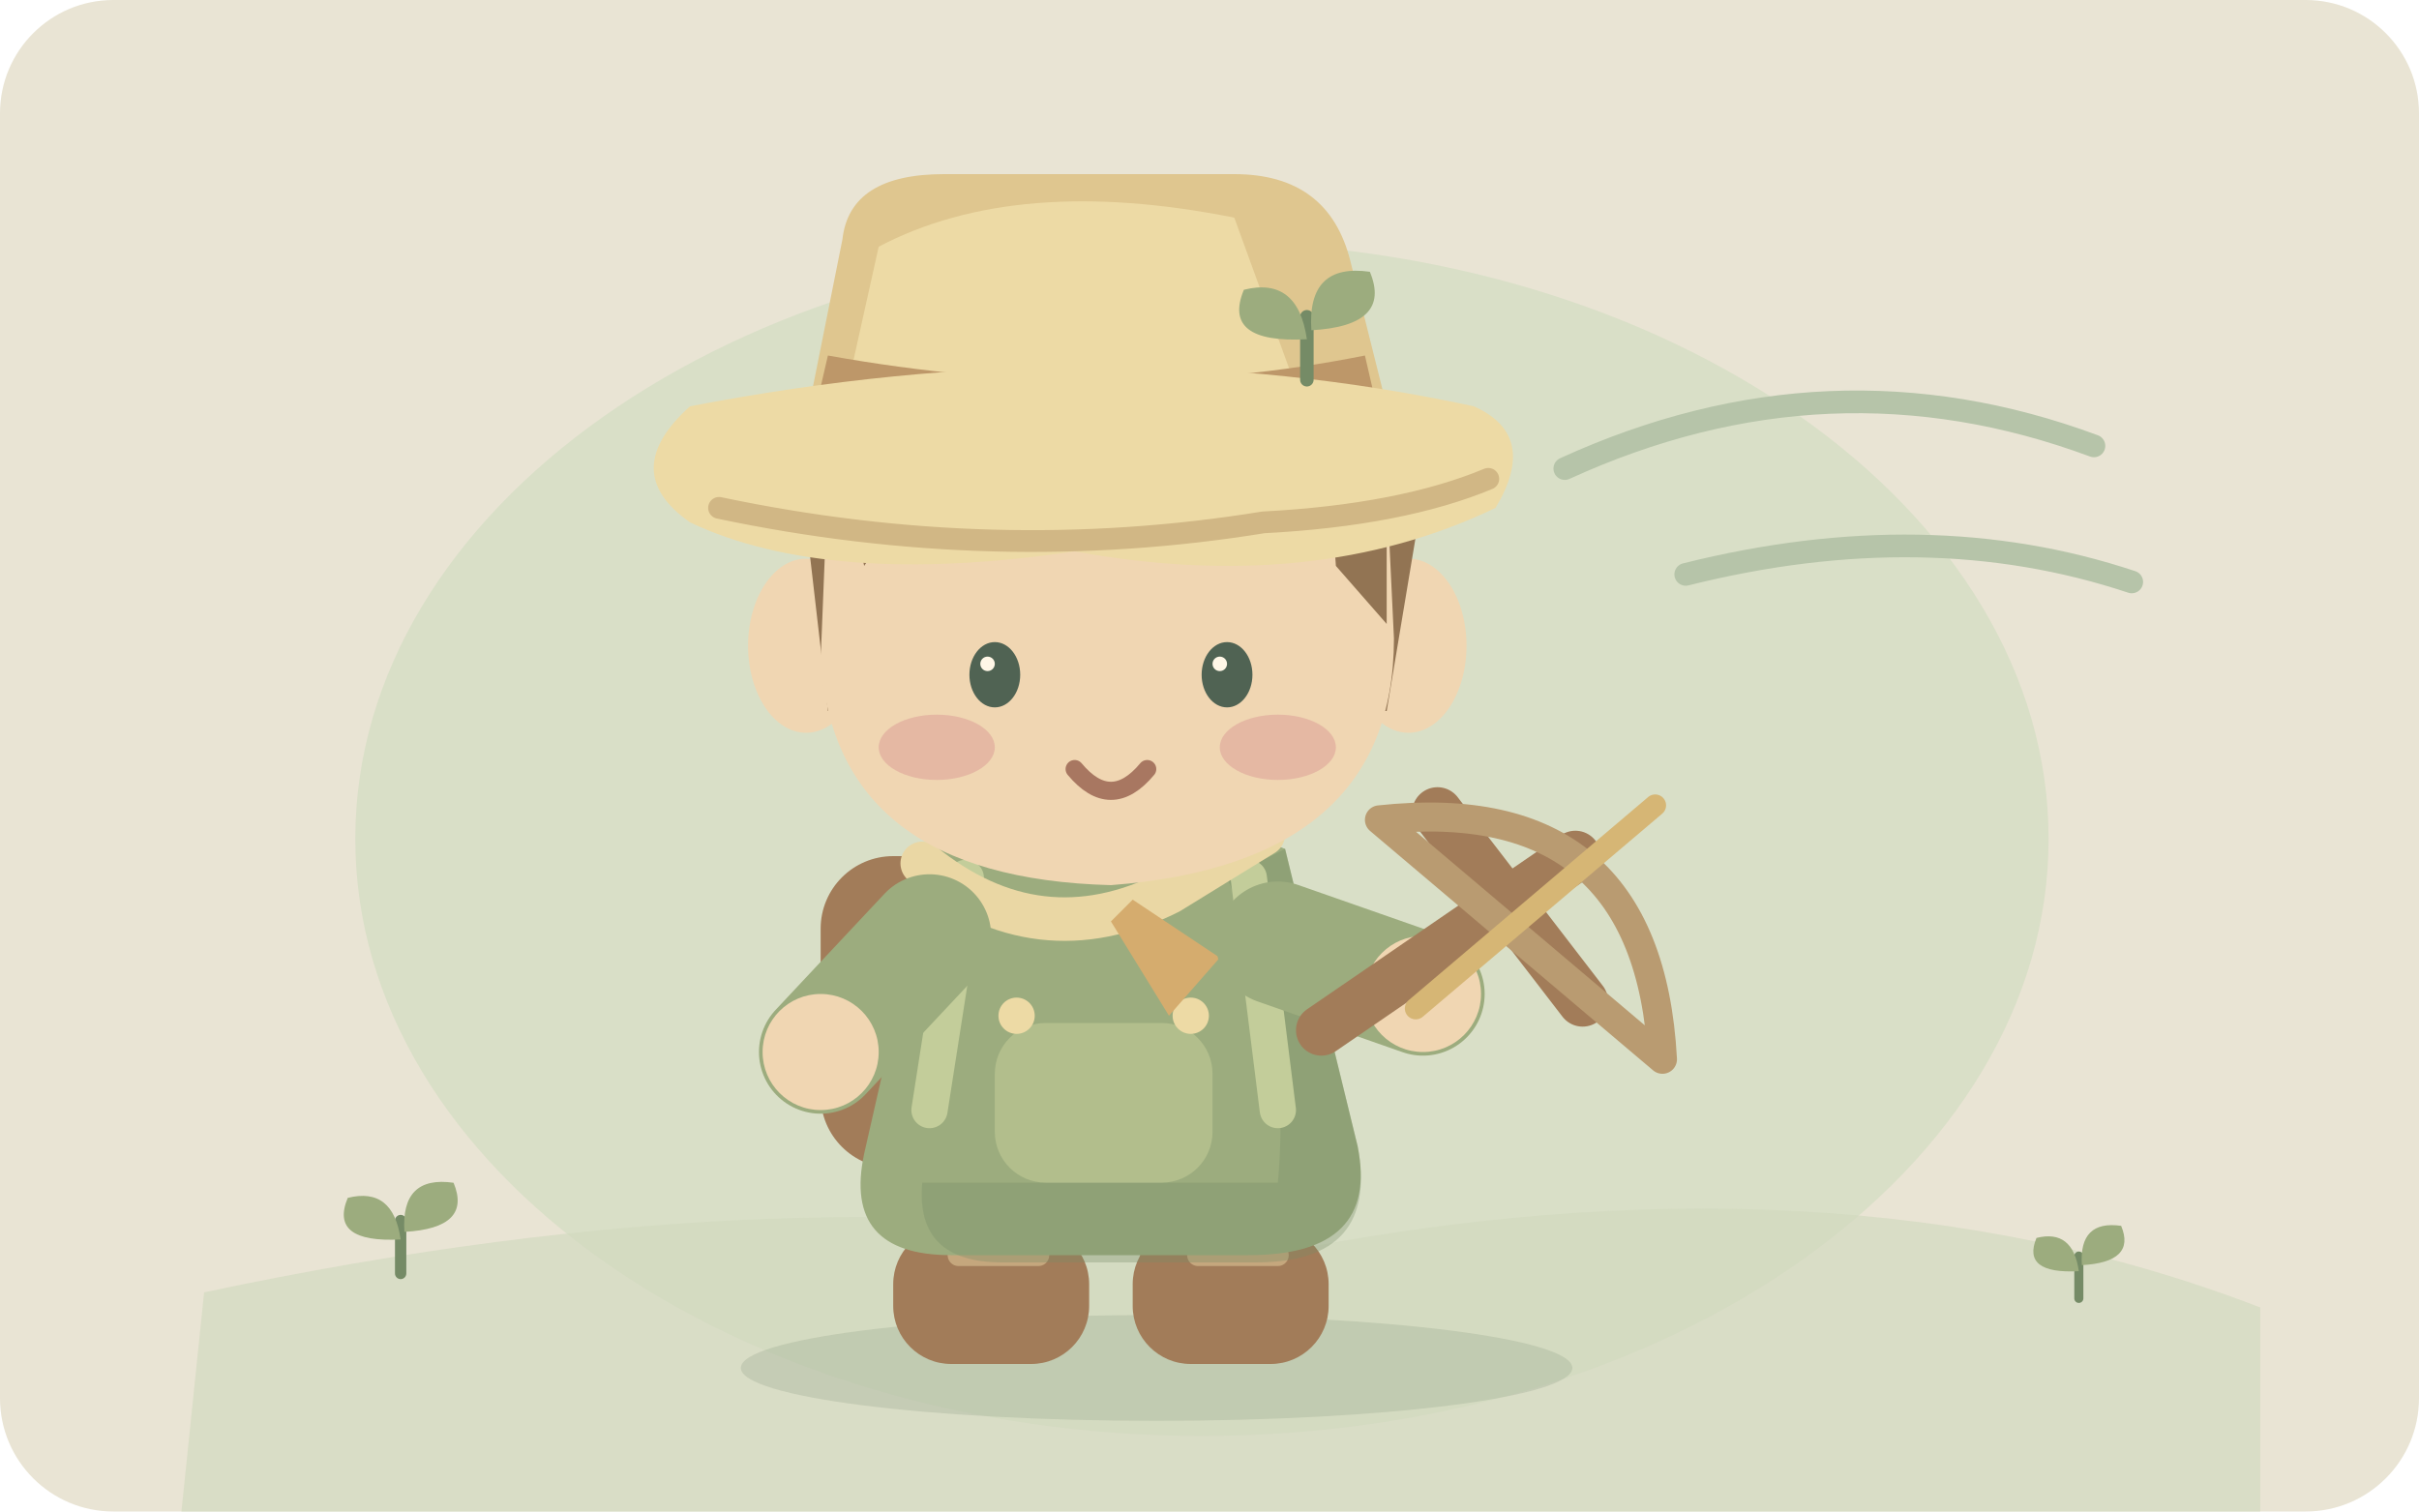
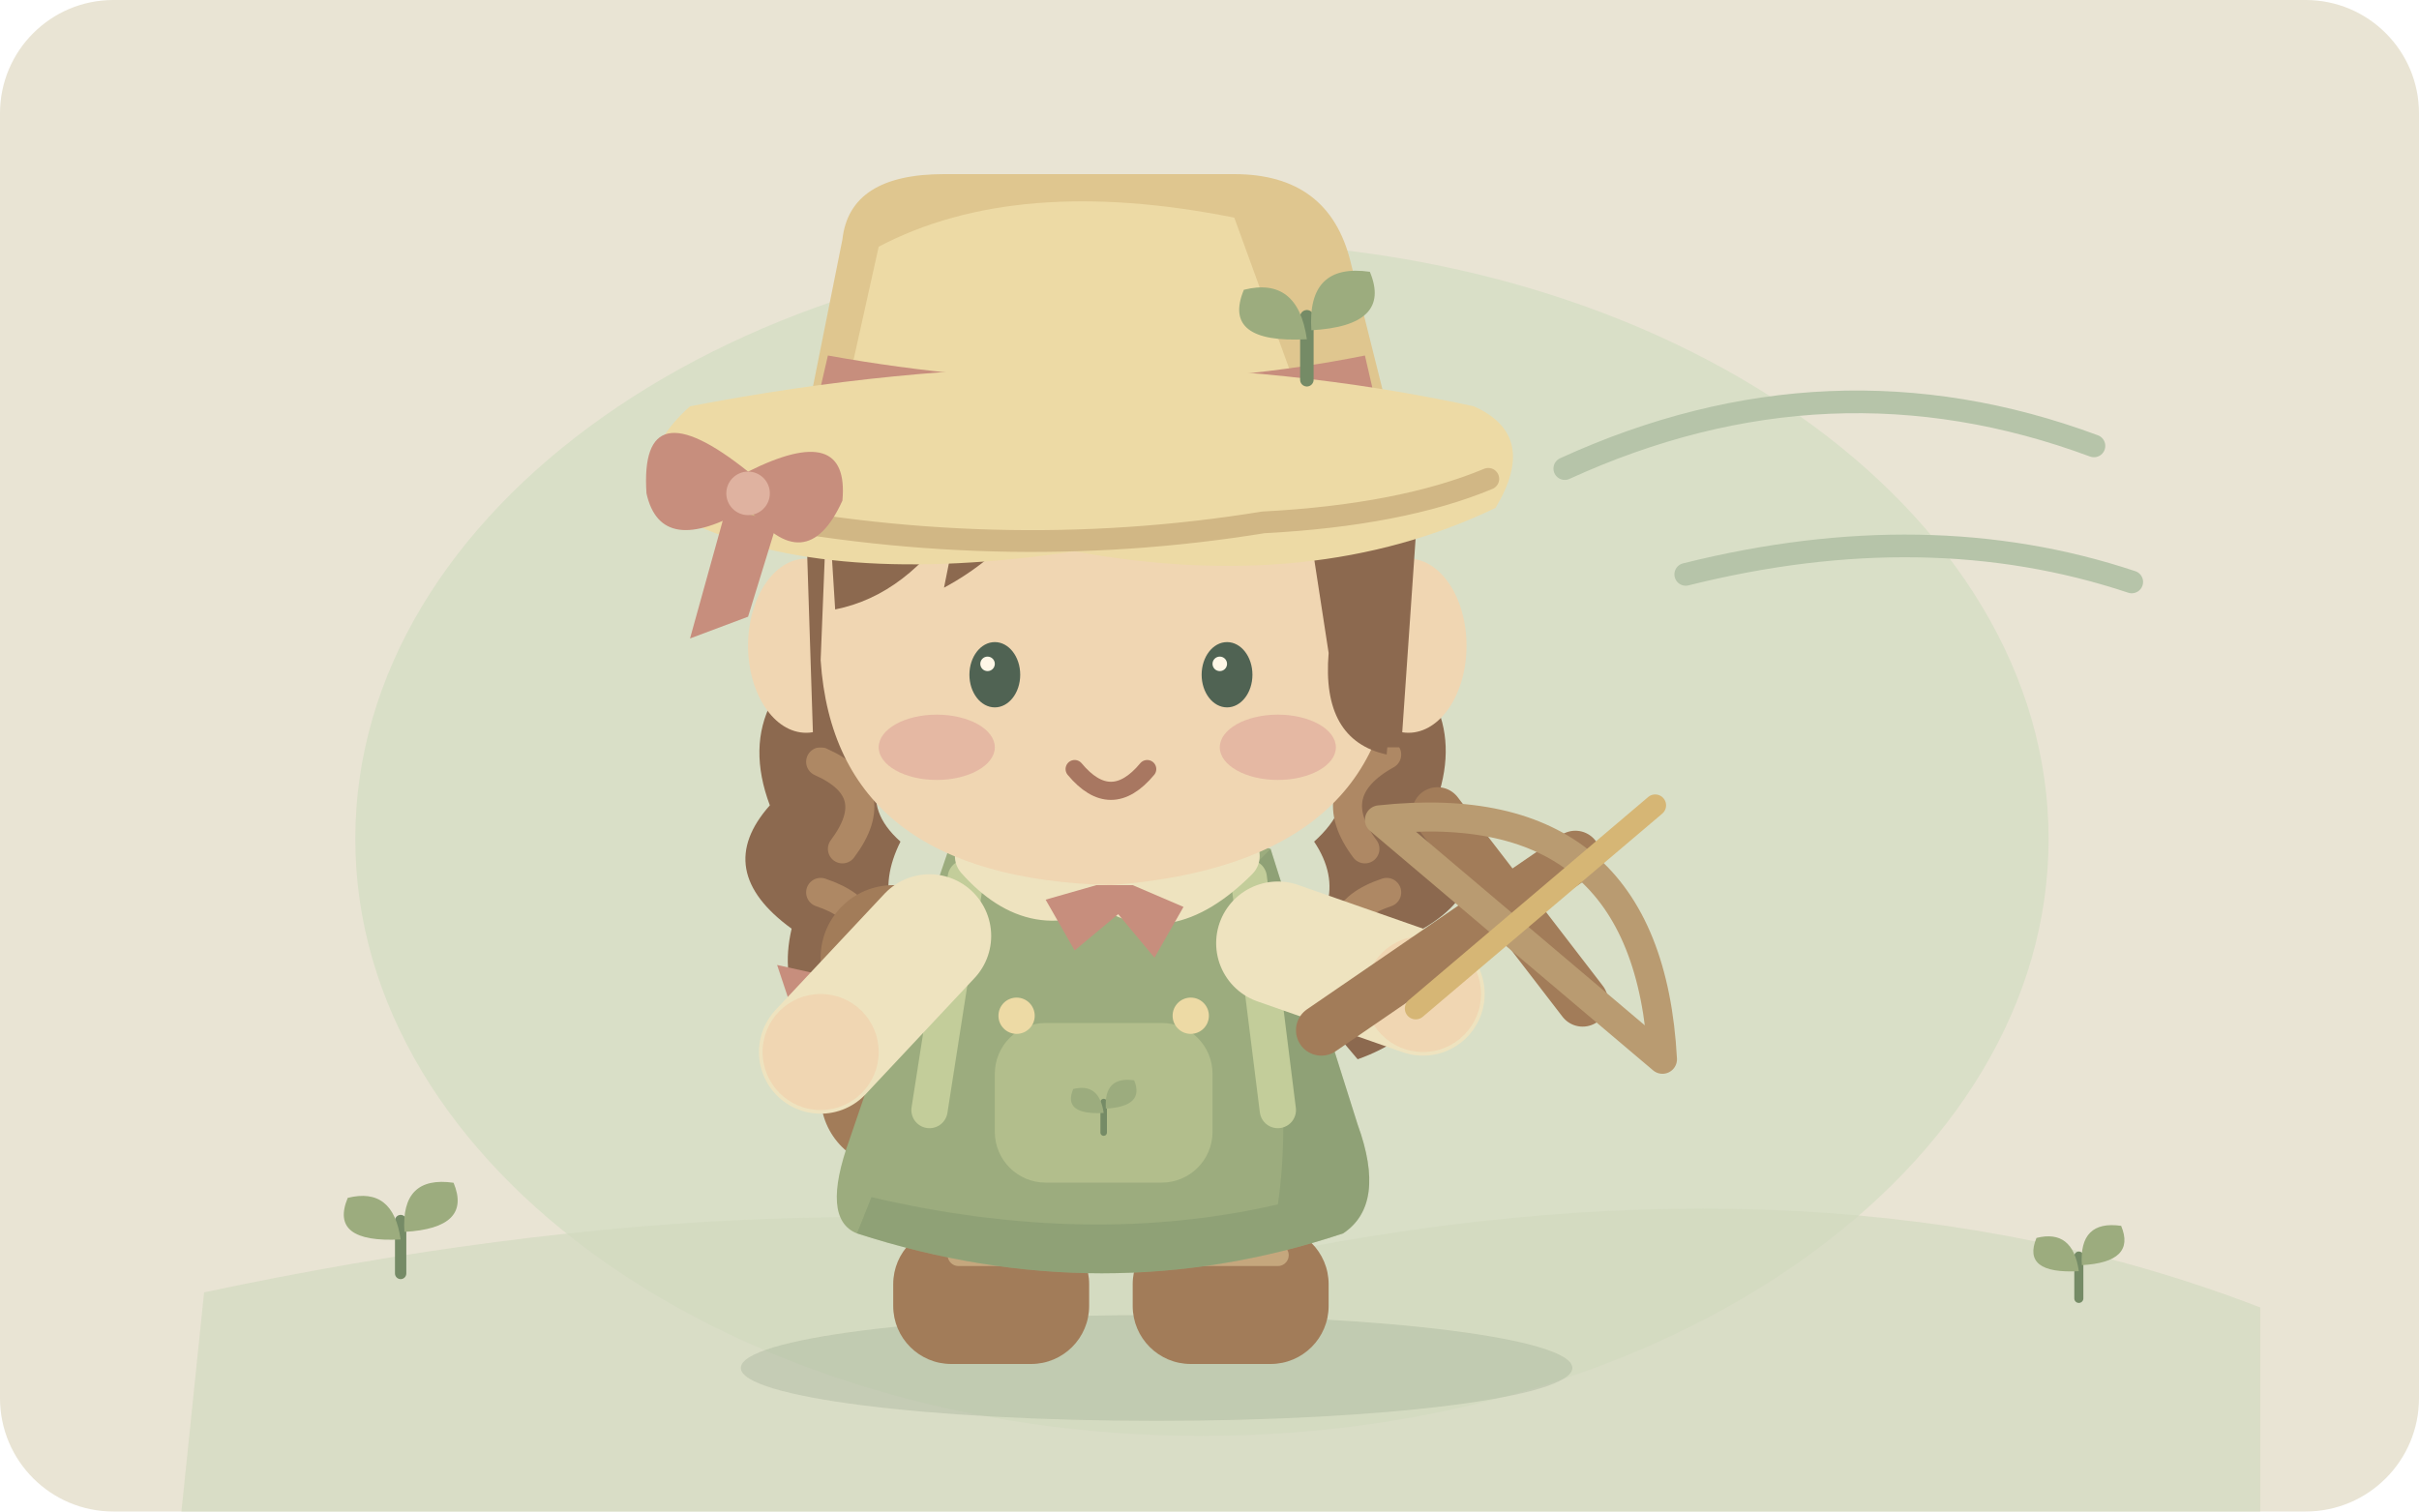
<svg xmlns="http://www.w3.org/2000/svg" width="320" height="200" viewBox="0 0 320 200">
  <rect x="0" y="0" width="320" height="200" rx="15" fill="#e9e4d4" />
  <ellipse cx="159" cy="111" rx="112" ry="79" fill="#d9dfc7" />
  <path d="M27 171Q107 154 168 166Q242 151 299 173V200H24Z" fill="#d1d9be" opacity=".65" />
  <g transform="translate(53 165) scale(0.5)">
    <path d="M0 7V-7" fill="none" stroke="#758b66" stroke-width="3" stroke-linecap="round" stroke-linejoin="round" />
    <path d="M0-2Q-19-1-14-13Q-2-16 0-2M1-4Q0-19 14-17Q19-5 1-4" fill="#9cac7e" />
  </g>
  <g transform="translate(275 169) scale(0.4)">
    <path d="M0 7V-7" fill="none" stroke="#758b66" stroke-width="3" stroke-linecap="round" stroke-linejoin="round" />
    <path d="M0-2Q-19-1-14-13Q-2-16 0-2M1-4Q0-19 14-17Q19-5 1-4" fill="#9cac7e" />
  </g>
  <path d="M207 62Q242 46 277 59M223 76Q255 68 282 77" fill="none" stroke="#b6c4a9" stroke-width="3" stroke-linecap="round" stroke-linejoin="round" />
  <ellipse cx="153" cy="181" rx="55" ry="7" fill="#5b7057" opacity=".16" />
  <g transform="translate(50 0) scale(.96)">
-     <rect x="61" y="118" width="31" height="43" rx="10" fill="#a27c59" />
-     <rect x="76" y="156" width="20" height="29" rx="8" fill="#b29a76" />
-     <rect x="105" y="156" width="20" height="29" rx="8" fill="#b29a76" />
+     <path d="M67 86Q48 95 54 111Q46 120 57 128Q54 141 68 146L77 133Q67 126 72 116Q63 108 78 98Z" fill="#8c694f" />
+     <path d="M134 86Q151 95 146 110Q156 121 144 128Q149 141 135 146L124 133Q135 125 129 116Q139 107 124 98Z" fill="#8c694f" />
+     <path d="M61 105Q70 109 64 117M61 123Q70 126 66 134M139 104Q130 109 136 117M139 123Q130 126 135 134" fill="none" stroke="#ae8864" stroke-width="4" stroke-linecap="round" stroke-linejoin="round" />
+     <path d="M64 135 55 133 58 142 67 140 74 145 77 137 68 135Z" fill="#c78e7d" />
+     <path d="M135 135 126 137 129 145 137 140 145 143 147 134 138 135Z" fill="#c78e7d" />
+     <rect x="61" y="122" width="31" height="39" rx="10" fill="#a27c59" />
+     <rect x="77" y="157" width="18" height="28" rx="8" fill="#eee3bf" />
+     <rect x="107" y="157" width="18" height="28" rx="8" fill="#eee3bf" />
    <rect x="71" y="169" width="27" height="19" rx="8" fill="#a27c59" />
    <rect x="104" y="169" width="27" height="19" rx="8" fill="#a27c59" />
    <path d="M80 173H91M113 173H124" fill="none" stroke="#c5a77d" stroke-width="3" stroke-linecap="round" stroke-linejoin="round" />
-     <path d="M77 115Q100 107 125 117L135 158Q138 173 120 173H79Q64 173 67 159Z" fill="#9cac7e" />
-     <path d="M117 121Q126 141 124 163H75Q74 174 86 174H121Q138 174 135 158L125 117Z" fill="#758b66" opacity=".32" />
+     <path d="M79 116Q100 109 123 117L135 155Q139 166 133 170Q100 181 66 170Q61 168 65 157Z" fill="#9cac7e" />
+     <path d="M118 122Q127 145 124 166Q98 172 68 165L66 170Q100 181 133 170Q139 166 135 155L123 117Z" fill="#758b66" opacity=".32" />
    <path d="M81 121 76 153M120 121 124 153" fill="none" stroke="#c3cd9a" stroke-width="5" stroke-linecap="round" stroke-linejoin="round" />
    <rect x="85" y="141" width="30" height="22" rx="7" fill="#b2be8c" />
    <circle cx="88" cy="140" r="2.5" fill="#eddaa5" />
    <circle cx="112" cy="140" r="2.5" fill="#eddaa5" />
-     <path d="M75 119Q91 132 109 123L122 115" fill="none" stroke="#ead7a4" stroke-width="6" stroke-linecap="round" stroke-linejoin="round" />
-     <path d="M104 124 116 132 109 140 101 127Z" fill="#d5ac6e" />
-     <path d="M76 129 61 145" fill="none" stroke="#9cac7e" stroke-width="17" stroke-linecap="round" stroke-linejoin="round" />
-     <path d="M124 130 144 137" fill="none" stroke="#9cac7e" stroke-width="17" stroke-linecap="round" stroke-linejoin="round" />
+     <path d="M83 118Q91 127 100 121Q108 128 118 118" fill="none" stroke="#eee3bf" stroke-width="7" stroke-linecap="round" stroke-linejoin="round" />
+     <path d="M99 122 92 124 96 131 102 126 107 132 111 125 104 122Z" fill="#c78e7d" />
+     <g transform="translate(100 154) scale(0.3)">
+       <path d="M0 7V-7" fill="none" stroke="#758b66" stroke-width="3" stroke-linecap="round" stroke-linejoin="round" />
+       <path d="M0-2Q-19-1-14-13Q-2-16 0-2M1-4Q0-19 14-17Q19-5 1-4" fill="#9cac7e" />
+     </g>
+     <path d="M76 129 61 145" fill="none" stroke="#eee3bf" stroke-width="17" stroke-linecap="round" stroke-linejoin="round" />
+     <path d="M124 130 144 137" fill="none" stroke="#eee3bf" stroke-width="17" stroke-linecap="round" stroke-linejoin="round" />
    <circle cx="61" cy="145" r="8" fill="#f0d6b2" />
    <circle cx="144" cy="137" r="8" fill="#f0d6b2" />
    <ellipse cx="59" cy="89" rx="8" ry="12" fill="#f0d6b2" />
    <ellipse cx="142" cy="89" rx="8" ry="12" fill="#f0d6b2" />
-     <path d="M59 72Q58 36 99 37Q141 35 143 74L139 98H62Z" fill="#927453" />
+     <path d="M59 72Q58 36 99 37Q141 35 143 74L141 103H60Z" fill="#8c694f" />
    <path d="M62 66Q100 46 139 67L140 88Q140 119 101 122Q63 121 61 91Z" fill="#f0d6b2" />
-     <path d="M64 65Q76 52 89 57L80 76 73 69 67 78Z" fill="#927453" />
-     <path d="M131 64 139 67 139 86 132 78Z" fill="#927453" />
+     <path d="M62 68Q72 52 96 59Q91 74 78 81L80 71Q73 82 63 84Z" fill="#8c694f" />
+     <path d="M127 62Q139 65 141 80L139 104Q130 102 131 90L129 77Z" fill="#8c694f" />
+     <path d="M68 71Q77 62 88 63" fill="none" stroke="#ae8864" stroke-width="3" stroke-linecap="round" stroke-linejoin="round" />
    <ellipse cx="77" cy="103" rx="8" ry="4.5" fill="#dfa89b" opacity=".65" />
    <ellipse cx="124" cy="103" rx="8" ry="4.5" fill="#dfa89b" opacity=".65" />
    <ellipse cx="85" cy="93" rx="3.5" ry="4.5" fill="#506353" />
    <ellipse cx="117" cy="93" rx="3.5" ry="4.5" fill="#506353" />
    <circle cx="84" cy="91.5" r="1" fill="#fff7e7" />
    <circle cx="116" cy="91.5" r="1" fill="#fff7e7" />
    <path d="M96 106Q101 112 106 106" fill="none" stroke="#a87761" stroke-width="2.5" stroke-linecap="round" stroke-linejoin="round" />
    <path d="M59 58 64 33Q65 24 78 24H118Q131 24 134 36L140 60Z" fill="#dfc68f" />
    <path d="M69 34Q88 24 118 30L126 52H65Z" fill="#eddaa5" />
-     <path d="M62 49Q101 56 136 49L139 62H59Z" fill="#bd9769" />
+     <path d="M62 49Q101 56 136 49L139 62H59Z" fill="#c78e7d" />
    <path d="M43 56Q100 45 151 56Q160 60 154 70Q129 82 96 76Q62 81 43 72Q33 65 43 56Z" fill="#eddaa5" />
    <path d="M47 70Q85 78 122 72Q141 71 153 66" fill="none" stroke="#d1b785" stroke-width="3" stroke-linecap="round" stroke-linejoin="round" />
+     <path d="M51 65Q36 53 37 68Q39 77 51 70Q59 80 64 69Q65 58 51 65Z" fill="#c78e7d" />
+     <path d="M48 70 43 88 51 85 55 72" fill="#c78e7d" />
+     <circle cx="51" cy="68" r="3" fill="#dfb2a0" />
    <g transform="translate(128 48) scale(0.62)">
      <path d="M0 7V-7" fill="none" stroke="#758b66" stroke-width="3" stroke-linecap="round" stroke-linejoin="round" />
      <path d="M0-2Q-19-1-14-13Q-2-16 0-2M1-4Q0-19 14-17Q19-5 1-4" fill="#9cac7e" />
    </g>
    <path d="M130 142 165 118M146 112 166 138" fill="none" stroke="#a27c59" stroke-width="7" stroke-linecap="round" stroke-linejoin="round" />
    <path d="M138 113Q175 109 177 146M138 113 177 146" fill="none" stroke="#b99b71" stroke-width="4" stroke-linecap="round" stroke-linejoin="round" />
    <path d="M143 139 176 111" fill="none" stroke="#d6b675" stroke-width="3" stroke-linecap="round" stroke-linejoin="round" />
  </g>
</svg>
